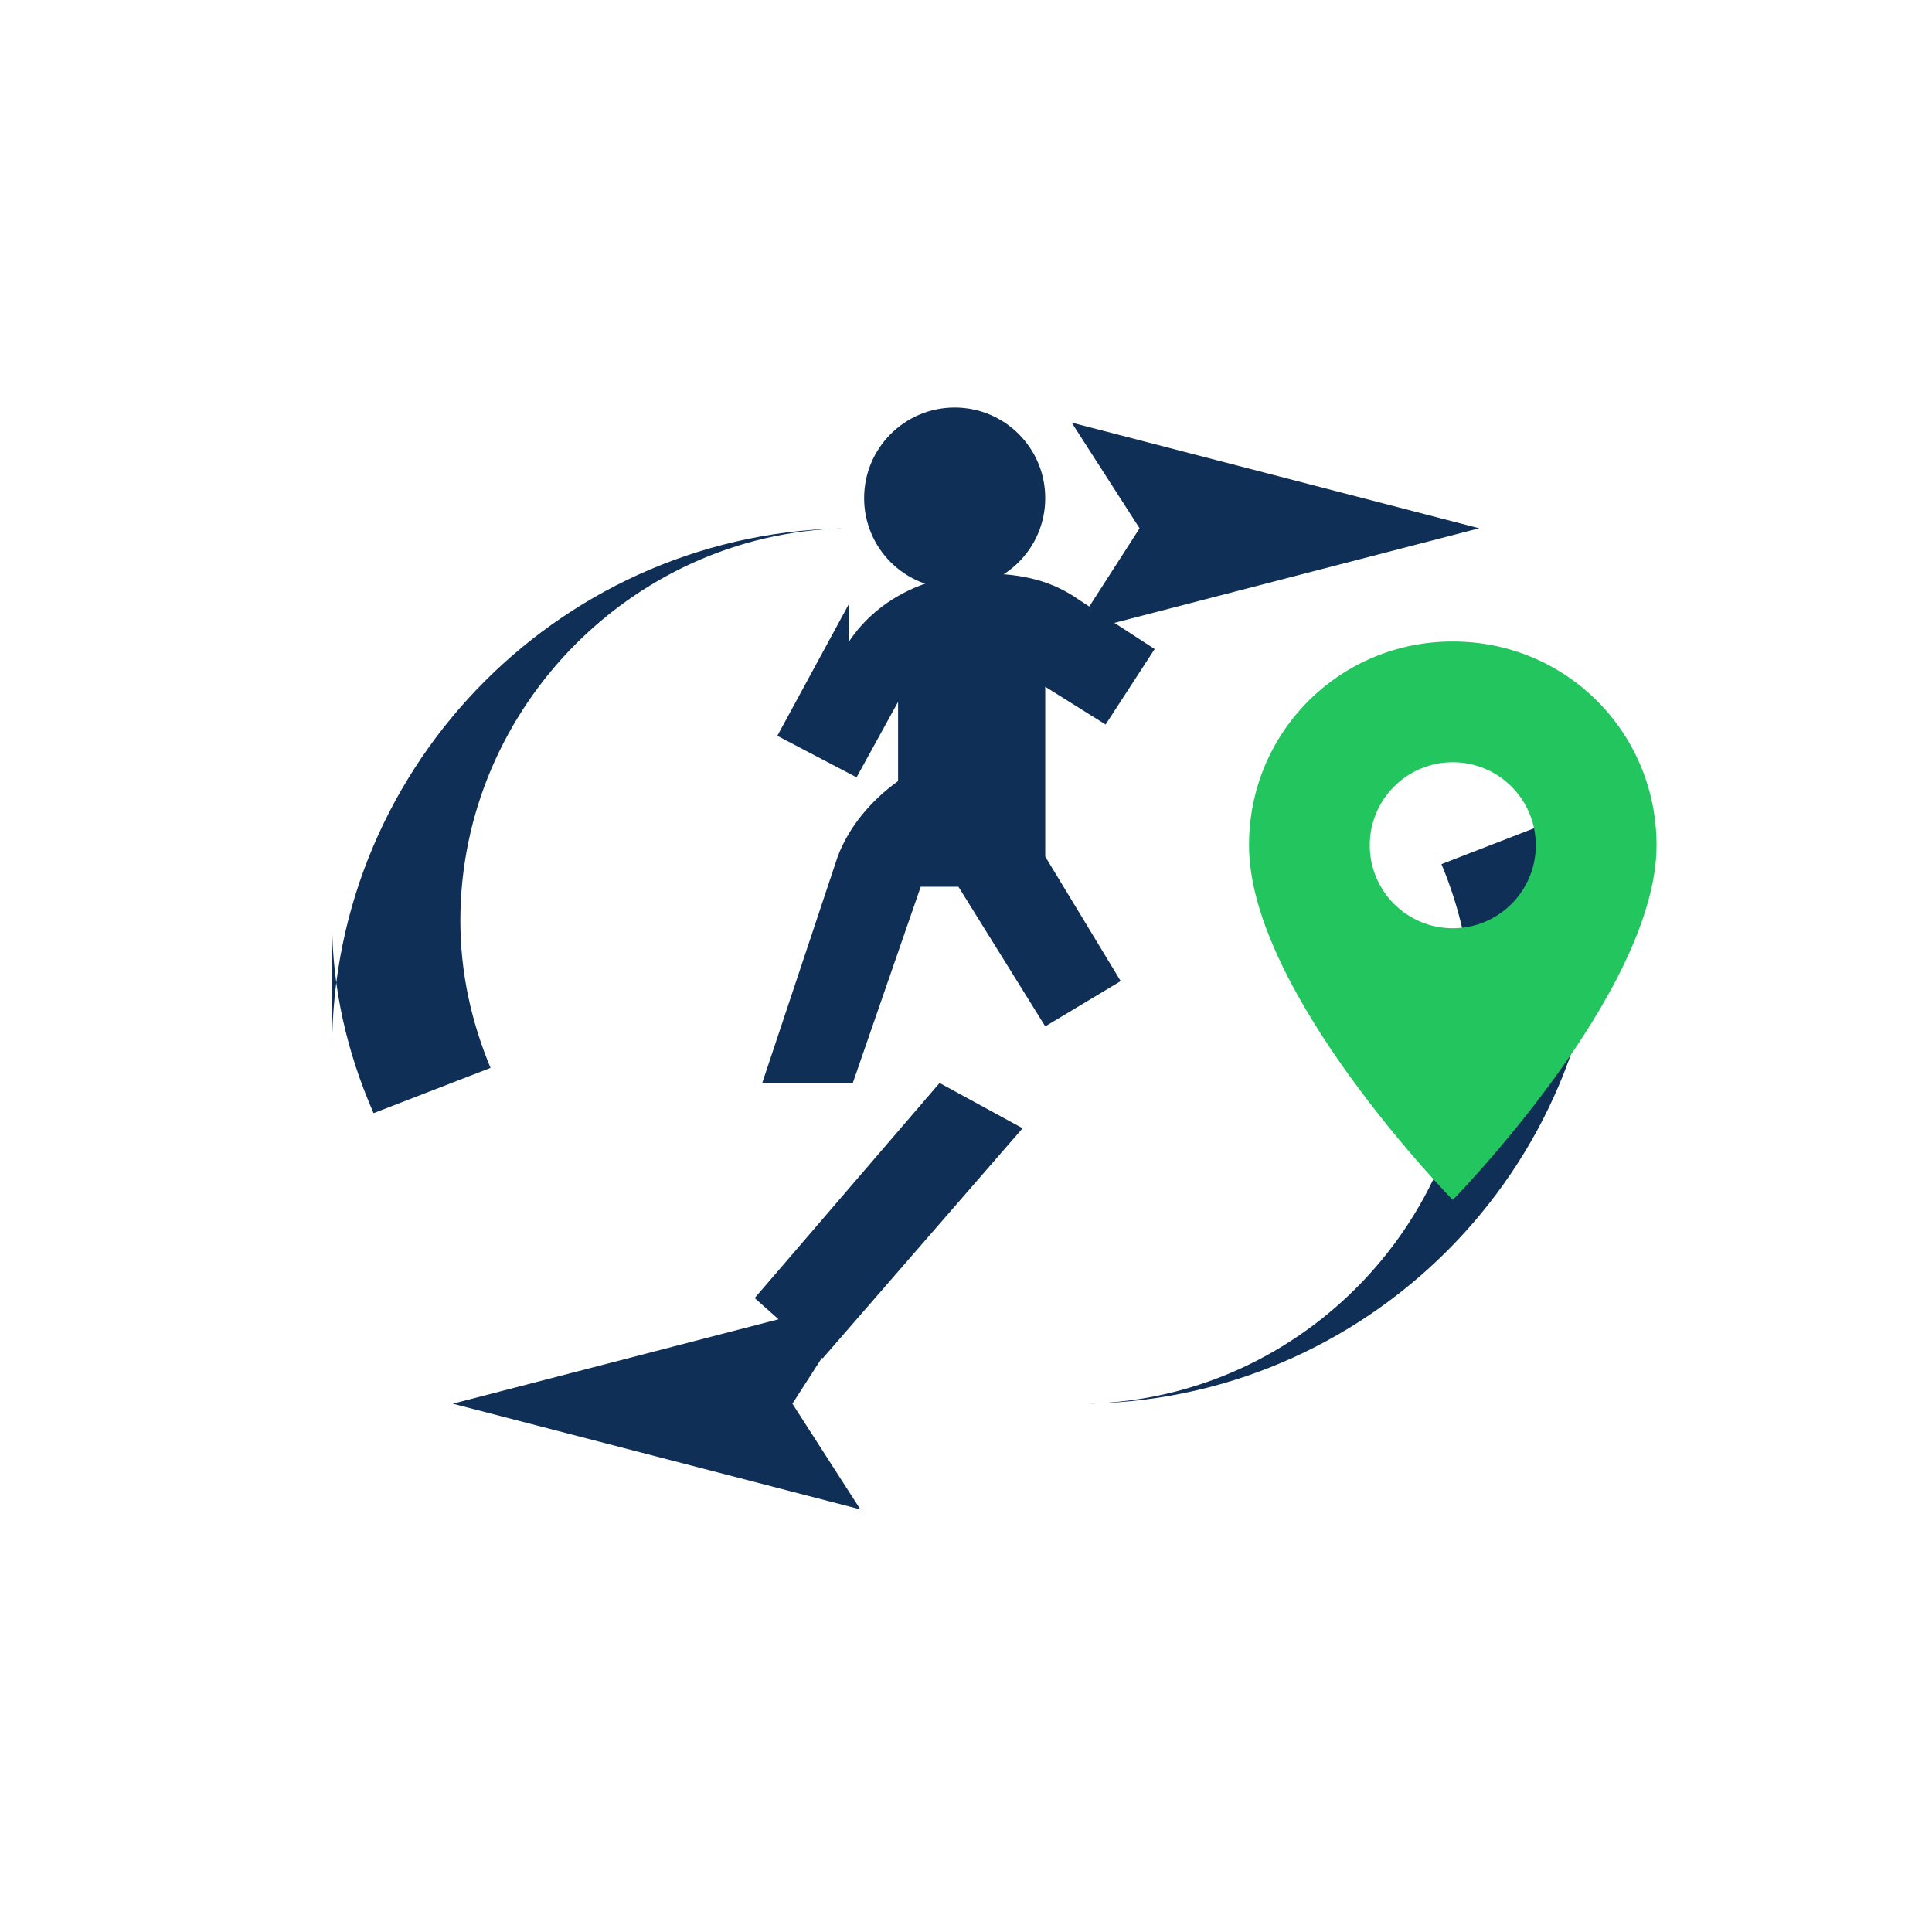
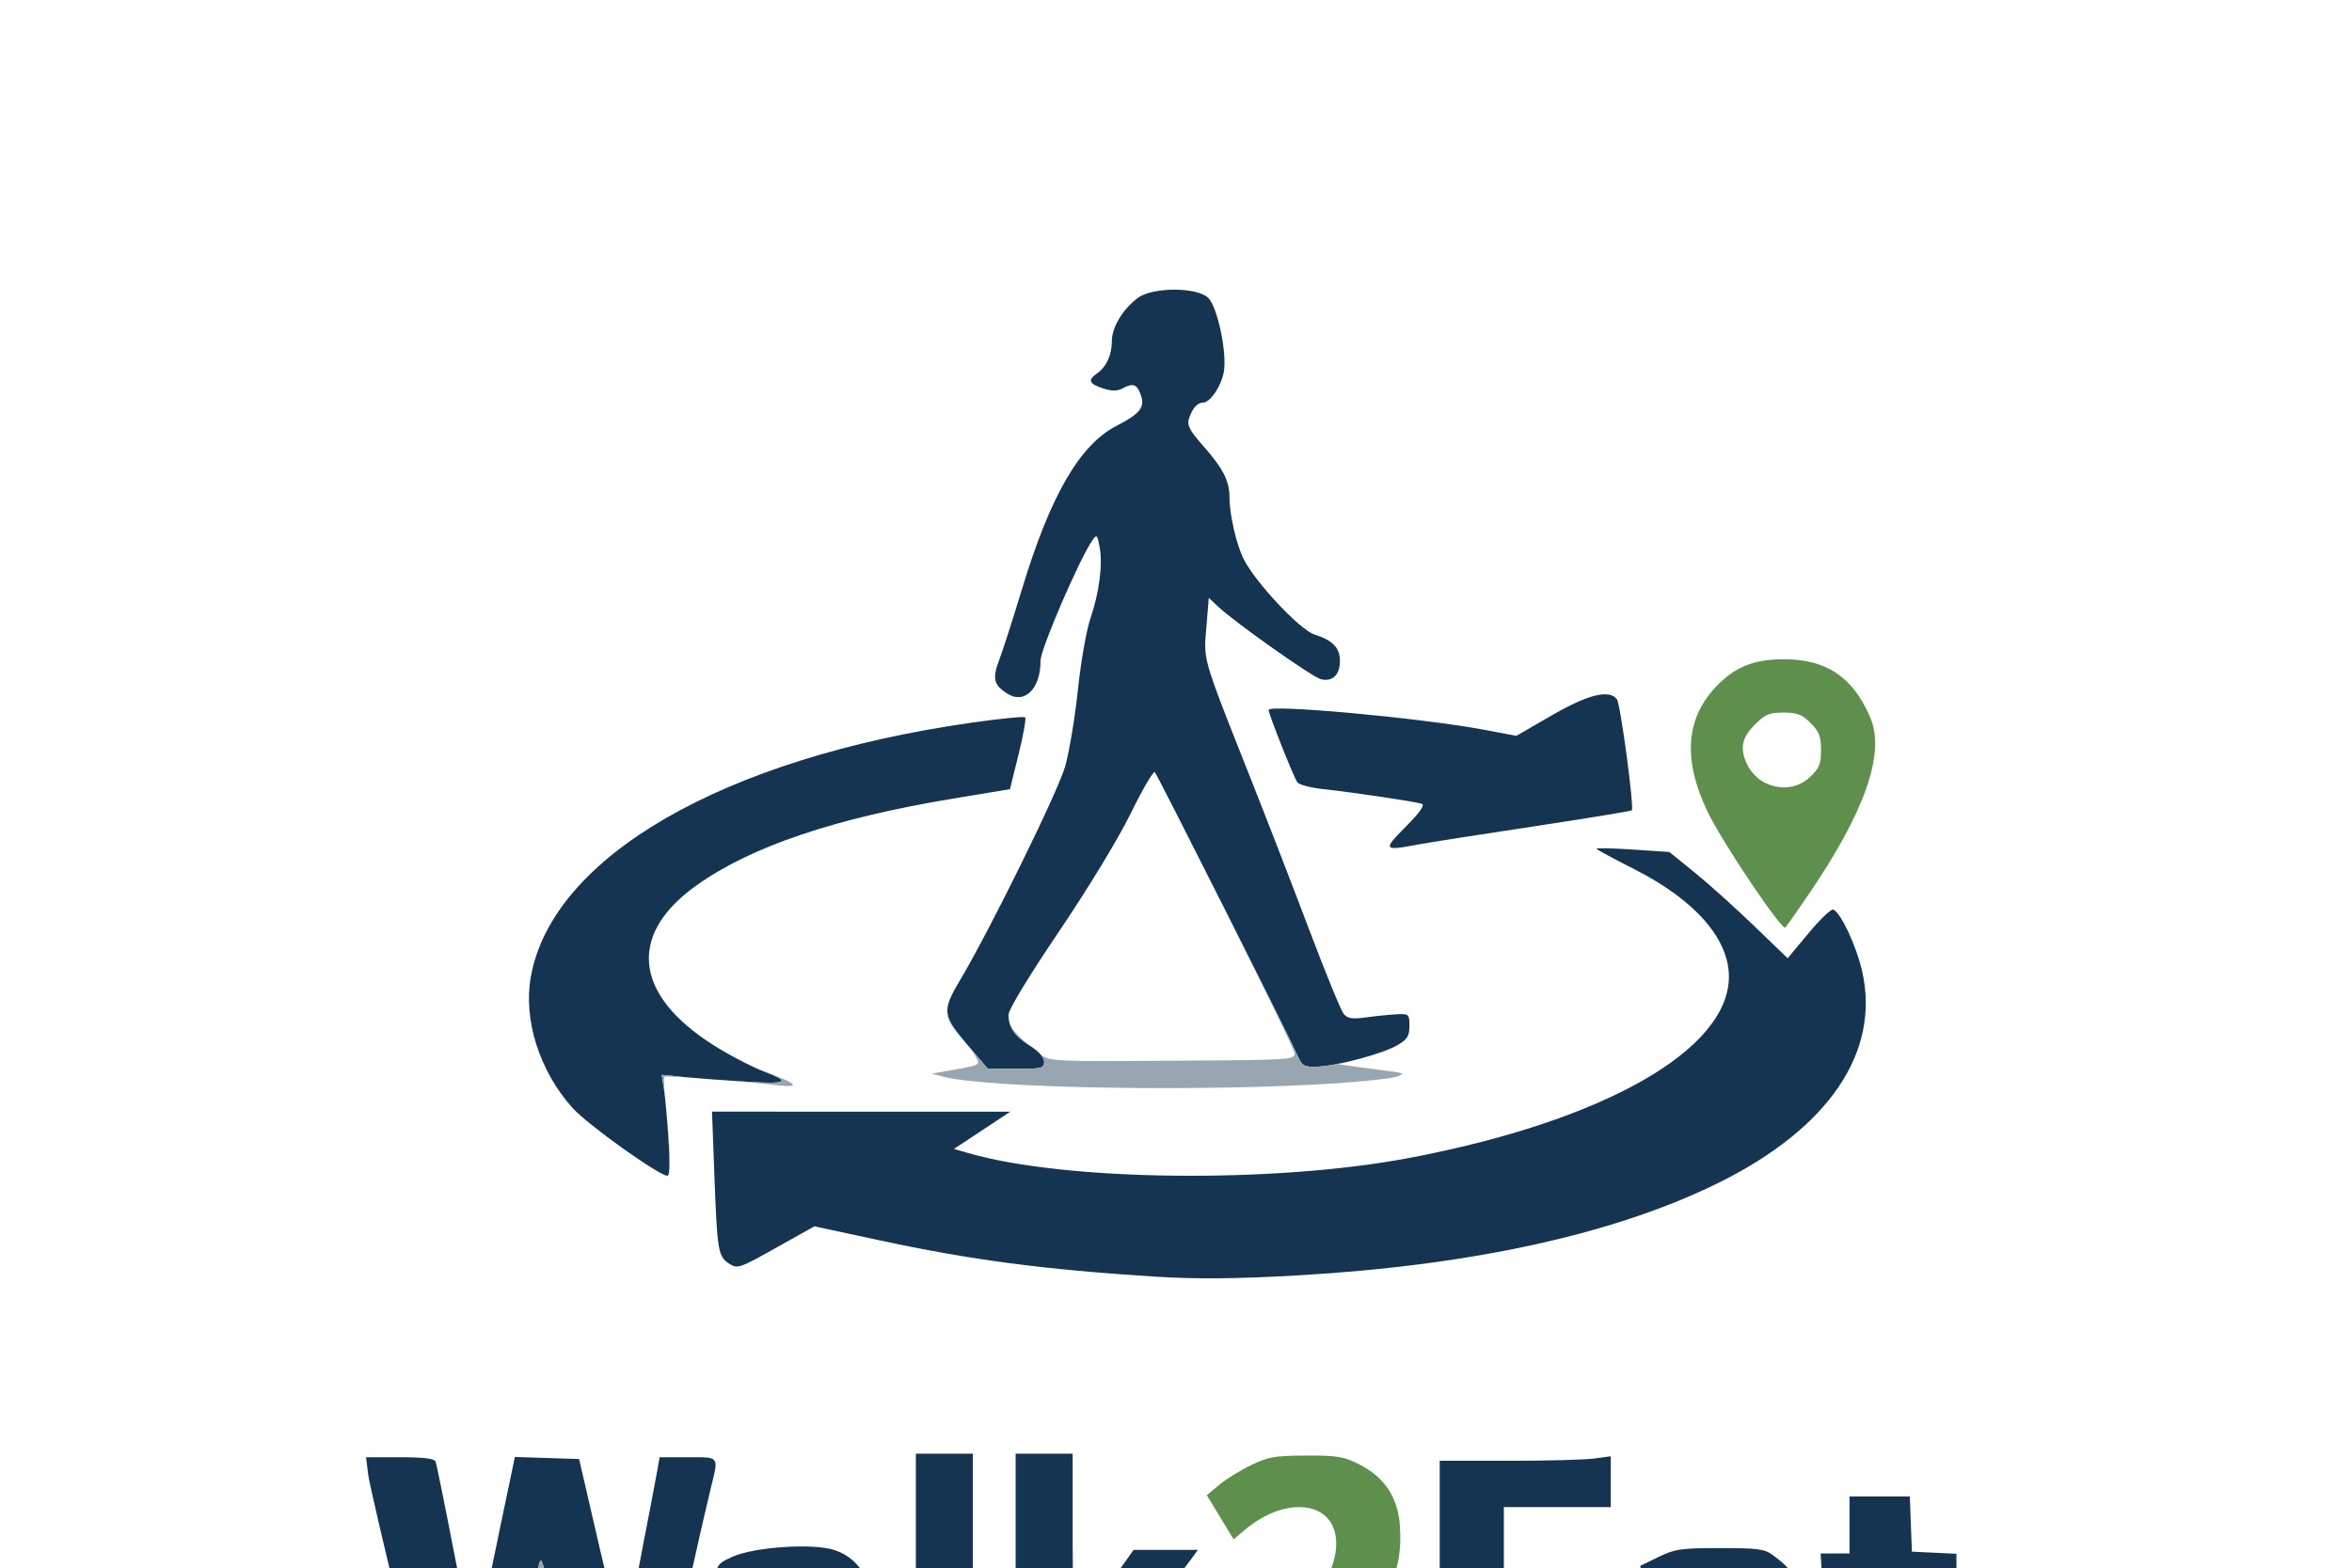
- <svg xmlns="http://www.w3.org/2000/svg" viewBox="0 0 512 512" fill="none">
-   <defs>
-     <style>
-       .base{fill:#0f2f57}
-       .accent{fill:#22c55e}
-     </style>
-   </defs>
-   <path class="base" d="M88 278c0-76 62-138 138-138h76l-18-28 108 28-108 28 18-28h-76c-57 0-104 47-104 104 0 14 3 27 8 39l-31 12c-7-16-11-33-11-51z" />
-   <path class="base" d="M424 234c0 76-62 138-138 138h-76l18 28-108-28 108-28-18 28h76c57 0 104-47 104-104 0-14-3-27-8-39l31-12c7 16 11 33 11 51z" />
-   <circle class="base" cx="253" cy="132" r="24" />
-   <path class="base" d="M225 170c8-12 22-18 36-18 10 0 18 2 25 7l20 13-13 20-16-10v45l20 33-20 12-23-37h-10l-18 52h-24l20-60c3-8 9-15 16-20v-21l-11 20-21-11 19-35z" />
-   <path class="base" d="M249 287l-49 57 18 16 53-61-22-12z" />
-   <path class="accent" d="M385 170c-30 0-54 24-54 54 0 39 54 94 54 94s54-55 54-94c0-30-24-54-54-54zm0 76a22 22 0 1 1 0-44 22 22 0 0 1 0 44z" />
+ <svg xmlns="http://www.w3.org/2000/svg" width="1254" height="836" viewBox="300 90 660 430">
+   <g>
+     <path d="M 664.00 442.97 C647.39,443.92 635.66,444.03 624.50,443.33 C592.87,441.34 572.48,438.65 546.31,433.01 L 528.54 429.19 L 517.78 435.21 C507.36,441.05 506.94,441.19 504.55,439.63 C501.50,437.63 501.24,436.02 500.44,414.25 L 499.80 397.00 L 541.65 397.01 L 583.50 397.01 L 575.60 402.24 L 567.70 407.47 L 571.78 408.65 C599.06,416.55 657.59,417.18 695.51,409.99 C750.10,399.63 785.31,379.59 785.15,358.97 C785.07,348.38 775.55,337.58 758.78,329.04 C753.12,326.16 748.28,323.57 748.00,323.27 C747.72,322.97 752.21,323.04 757.96,323.43 L 768.43 324.12 L 775.46 329.81 C779.33,332.94 786.80,339.65 792.07,344.73 L 801.64 353.95 L 807.48 346.94 C810.69,343.09 813.80,340.09 814.41,340.29 C816.46,340.94 820.94,350.50 822.56,357.69 C827.65,380.33 813.16,401.67 782.32,416.94 C753.27,431.32 713.10,440.16 664.00,442.97 ZM 593.00 383.01 C593.00,384.83 592.32,385.00 585.12,385.00 L 577.23 385.00 L 571.62 378.42 C564.39,369.96 564.25,368.75 569.46,360.00 C577.93,345.76 597.02,306.91 598.93,300.00 C600.08,295.88 601.68,286.18 602.49,278.46 C603.30,270.74 604.88,261.77 606.00,258.51 C608.48,251.29 609.49,243.42 608.56,238.46 C607.92,235.05 607.76,234.90 606.55,236.63 C602.94,241.78 592.00,267.15 592.00,270.35 C592.00,278.43 587.46,282.84 582.49,279.58 C578.82,277.18 578.43,275.36 580.43,270.11 C581.40,267.57 584.23,258.77 586.72,250.54 C594.72,224.10 602.96,209.85 613.34,204.50 C620.08,201.03 621.42,199.24 620.03,195.58 C618.96,192.76 617.90,192.45 614.89,194.06 C613.47,194.82 611.91,194.80 609.45,193.98 C605.56,192.70 605.17,191.70 607.84,189.81 C610.50,187.92 612.00,184.63 612.00,180.71 C612.00,176.86 615.10,171.72 619.32,168.59 C623.45,165.53 636.00,165.55 639.06,168.62 C641.64,171.20 644.32,183.81 643.44,189.22 C642.78,193.29 639.62,198.00 637.55,198.00 C635.97,198.00 634.47,199.76 633.58,202.67 C633.07,204.34 633.95,206.00 637.44,209.93 C643.10,216.30 645.00,219.94 645.00,224.40 C645.00,229.40 646.95,237.92 649.03,242.00 C652.36,248.55 664.78,261.77 668.80,263.06 C674.02,264.74 676.00,266.79 676.00,270.53 C676.00,274.42 673.88,276.44 670.65,275.63 C668.23,275.02 646.66,259.79 641.85,255.29 L 639.20 252.81 L 638.51 261.16 C638.49,261.50 638.46,261.83 638.43,262.15 C638.29,263.81 638.18,265.14 638.20,266.46 C638.28,271.80 640.48,277.12 651.54,305.00 C655.79,315.73 662.97,334.27 667.48,346.21 C671.99,358.15 676.30,368.66 677.06,369.57 C678.15,370.89 679.42,371.08 683.46,370.53 C686.23,370.15 690.08,369.77 692.00,369.67 C695.36,369.51 695.50,369.64 695.50,372.94 C695.50,375.80 694.92,376.72 692.12,378.36 C687.99,380.77 674.96,384.25 669.50,384.39 C665.86,384.49 665.36,384.19 664.00,381.06 C661.65,375.69 624.86,302.59 624.06,301.72 C623.67,301.30 620.64,306.47 617.33,313.22 C613.80,320.43 605.46,334.15 597.16,346.45 C588.85,358.75 583.00,368.38 583.00,369.77 C583.00,373.34 584.67,375.77 589.04,378.53 C591.49,380.07 593.00,381.78 593.00,383.01 ZM 487.60 404.75 C488.04,411.30 487.93,415.00 487.30,415.00 C484.95,415.00 464.89,400.67 460.67,395.98 C451.37,385.64 446.79,371.17 448.97,359.08 C455.03,325.48 502.90,297.84 572.30,287.88 C580.43,286.71 587.35,286.02 587.67,286.34 C587.99,286.66 587.16,291.32 585.83,296.71 L 583.40 306.50 L 567.45 309.14 C534.25,314.64 510.71,322.61 495.43,333.51 C475.36,347.83 478.05,365.33 502.55,379.77 C506.37,382.03 511.52,384.64 514.00,385.58 C522.02,388.64 521.17,389.30 510.00,388.63 C504.23,388.29 496.39,387.71 492.60,387.35 L 485.69 386.68 L 486.30 390.59 C486.64,392.74 487.22,399.11 487.60,404.75 ZM 446.17 552.50 L 441.50 574.50 L 431.83 574.79 C426.51,574.94 421.91,574.66 421.60,574.16 C420.61,572.56 403.91,503.71 403.30,498.75 L 402.72 494.00 L 412.25 494.00 C418.97,494.00 421.92,494.37 422.25,495.25 C422.50,495.94 424.92,507.86 427.61,521.75 C430.30,535.63 432.73,546.99 433.00,547.00 C433.27,547.00 434.20,543.51 435.06,539.25 C435.92,534.99 438.39,523.05 440.55,512.72 L 444.48 493.93 L 462.50 494.50 L 468.44 520.19 C471.71,534.32 474.69,545.69 475.07,545.45 C475.46,545.22 476.08,542.88 476.47,540.26 C476.85,537.64 478.66,527.85 480.48,518.50 C482.30,509.15 484.08,499.81 484.44,497.75 L 485.09 494.00 L 493.05 494.00 C493.46,494.00 493.85,494.00 494.22,494.00 C497.88,493.99 499.73,493.99 500.44,494.88 C501.16,495.79 500.70,497.63 499.79,501.33 C499.70,501.70 499.60,502.09 499.50,502.50 C496.91,513.07 490.94,540.01 487.48,556.75 C485.63,565.69 483.84,573.46 483.50,574.00 C483.16,574.55 478.89,575.00 474.02,575.00 L 465.16 575.00 L 464.15 571.75 C463.60,569.96 460.79,558.26 457.90,545.75 C455.02,533.24 452.29,523.00 451.83,523.00 C451.37,523.00 450.96,524.69 450.92,526.75 C450.87,528.81 448.73,540.40 446.17,552.50 ZM 697.61 322.08 C688.19,323.86 688.00,323.56 694.46,317.04 C698.56,312.90 699.93,310.93 698.93,310.59 C697.14,309.98 679.57,307.37 671.30,306.48 C667.88,306.11 664.64,305.27 664.09,304.61 C663.15,303.47 656.00,285.49 656.00,284.26 C656.00,282.58 699.12,286.55 716.50,289.83 L 725.50 291.53 L 735.48 285.76 C745.67,279.89 751.54,278.43 753.72,281.25 C754.72,282.54 758.62,311.71 757.90,312.43 C757.68,312.66 745.12,314.71 730.00,317.00 C714.87,319.28 700.30,321.57 697.61,322.08 ZM 752.00 561.05 L 752.00 575.00 L 728.67 575.00 C715.83,575.00 705.03,574.70 704.67,574.33 C704.30,573.97 704.00,555.97 704.00,534.33 L 704.00 495.00 L 723.36 495.00 C734.01,495.00 744.81,494.71 747.36,494.36 L 752.00 493.73 L 752.00 508.00 L 722.00 508.00 L 722.00 527.00 L 749.09 527.00 L 748.80 533.75 L 748.50 540.50 L 735.21 540.78 L 721.93 541.06 L 722.21 550.78 L 722.50 560.50 ZM 601.00 562.50 L 601.00 575.00 L 593.67 575.00 C589.63,575.00 586.03,574.70 585.67,574.33 C585.30,573.97 585.00,555.52 585.00,533.33 L 585.00 493.00 L 601.00 493.00 L 601.00 517.50 C601.00,530.97 601.34,542.00 601.75,541.99 C602.16,541.98 606.01,537.03 610.31,530.99 L 618.11 520.00 L 636.14 520.00 L 634.15 522.75 C633.06,524.26 628.98,529.55 625.09,534.49 C621.19,539.44 618.00,544.07 618.00,544.79 C618.00,545.50 622.25,552.23 627.44,559.74 C632.62,567.26 636.65,573.76 636.38,574.20 C636.10,574.64 631.89,575.00 627.02,575.00 L 618.15 575.00 L 610.33 562.50 C606.02,555.63 602.16,550.00 601.75,550.00 C601.34,550.00 601.00,555.62 601.00,562.50 ZM 521.99 573.33 C508.68,578.75 497.00,572.38 497.00,559.70 C497.00,554.87 499.65,550.06 504.13,546.74 C507.41,544.31 516.85,542.04 523.75,542.02 L 529.00 542.00 L 529.00 538.61 C529.00,536.75 528.14,534.16 527.08,532.86 C525.42,530.81 524.38,530.52 519.16,530.67 C515.62,530.77 511.24,531.68 508.53,532.88 L 503.92 534.92 L 502.89 532.21 C500.15,525.04 500.38,524.20 505.63,521.89 C511.89,519.15 528.20,518.09 534.12,520.04 C542.88,522.93 546.71,532.09 545.73,547.83 C545.00,559.56 545.73,563.92 548.64,565.25 C550.43,566.06 551.00,567.12 551.00,569.63 C551.00,573.76 548.91,575.00 541.97,575.00 C537.38,575.00 536.40,574.60 533.26,571.46 L 529.72 567.92 L 527.59 569.91 C526.43,571.01 523.90,572.54 521.99,573.33 ZM 778.39 574.58 C775.80,575.36 773.19,575.98 772.59,575.96 C769.56,575.83 763.32,572.78 760.65,570.11 C758.13,567.59 757.57,566.14 757.26,561.30 C756.50,549.71 763.66,543.72 780.00,542.26 L 788.50 541.50 L 788.80 538.42 C788.99,536.49 788.37,534.45 787.13,532.92 C785.43,530.82 784.39,530.52 779.33,530.63 C776.07,530.71 771.23,531.67 768.36,532.82 L 763.22 534.88 L 761.74 529.69 L 760.25 524.50 L 765.38 522.00 C769.99,519.75 771.72,519.50 782.67,519.50 C793.41,519.50 795.17,519.74 797.61,521.56 C804.13,526.42 804.47,527.59 804.84,546.17 L 805.17 563.19 L 808.08 564.85 C810.36,566.14 810.99,567.21 810.99,569.77 C811.00,573.65 808.50,575.00 801.33,575.00 C797.49,575.00 796.27,574.47 793.31,571.51 L 789.83 568.03 L 786.46 570.60 C784.61,572.01 780.97,573.81 778.39,574.58 ZM 846.25 573.97 C841.69,576.12 830.05,576.36 826.20,574.39 C820.40,571.42 819.60,568.55 819.18,549.30 L 818.80 532.11 L 815.15 531.80 L 811.50 531.50 L 810.90 521.00 L 819.00 521.00 L 819.00 505.00 L 835.92 505.00 L 836.50 520.50 L 849.00 521.10 L 849.00 524.97 C849.00,531.48 848.47,532.00 841.89,532.00 L 836.00 532.00 L 836.00 547.48 C836.00,562.87 836.01,562.96 838.49,564.59 C840.83,566.12 843.04,566.07 847.41,564.40 C848.72,563.89 849.00,564.58 849.00,568.23 C849.00,572.10 848.64,572.85 846.25,573.97 ZM 573.00 493.00 L 573.00 575.00 L 565.67 575.00 C561.63,575.00 558.03,574.70 557.67,574.33 C557.30,573.97 557.00,555.52 557.00,533.33 L 557.00 493.00 ZM 775.19 561.96 C780.48,566.89 789.00,561.95 789.00,553.94 L 789.00 549.72 L 783.25 550.37 C774.35,551.37 770.21,557.32 775.19,561.96 ZM 515.65 562.17 C518.00,564.76 522.33,564.44 525.92,561.41 C528.53,559.22 529.00,558.13 529.00,554.27 L 529.00 549.72 L 523.87 550.33 C516.95,551.15 514.00,553.20 514.00,557.19 C514.00,558.93 514.74,561.17 515.65,562.17 Z" fill="rgb(20,52,82)" />
+     <path d="M 807.20 336.50 C804.19,340.90 801.40,344.87 801.00,345.31 C800.05,346.37 783.21,321.31 779.14,312.78 C772.05,297.93 773.05,286.17 782.17,277.08 C787.23,272.03 792.40,270.05 800.50,270.03 C812.49,270.01 819.91,274.98 824.79,286.30 C829.14,296.37 823.37,312.85 807.20,336.50 ZM 696.08 561.30 L 695.50 574.50 L 669.43 574.77 C655.10,574.91 643.06,574.73 642.68,574.35 C642.31,573.97 642.00,571.45 642.00,568.75 C642.00,563.85 642.05,563.78 653.52,551.59 C666.99,537.26 669.39,534.23 672.60,527.50 C677.76,516.66 674.18,508.00 664.54,508.00 C659.59,508.00 654.20,510.28 649.22,514.47 L 646.17 517.04 L 642.41 510.85 L 638.65 504.66 L 642.07 501.79 C643.96,500.21 647.97,497.71 651.00,496.24 C655.83,493.89 657.73,493.56 666.52,493.53 C675.34,493.50 677.14,493.81 681.51,496.05 C688.55,499.67 692.25,505.26 692.82,513.13 C693.77,526.27 689.69,534.66 674.54,550.75 L 665.83 560.00 L 674.17 560.01 C678.75,560.01 685.56,560.30 689.29,560.66 ZM 794.76 304.43 C799.34,306.92 804.35,306.41 807.89,303.10 C810.51,300.65 811.00,299.46 811.00,295.52 C811.00,291.69 810.47,290.32 808.08,287.92 C805.68,285.53 804.31,285.00 800.48,285.00 C796.49,285.00 795.30,285.50 792.40,288.40 C788.62,292.18 788.10,295.36 790.51,300.02 C791.34,301.63 793.26,303.62 794.76,304.43 Z" fill="rgb(95,143,77)" />
+     <path d="M 593.00 383.01 C593.00,382.43 592.66,381.74 592.05,381.02 C594.58,382.93 596.31,382.93 629.00,382.72 C662.85,382.50 663.50,382.46 663.24,380.50 C663.13,379.61 654.77,362.45 645.80,344.37 C654.58,361.85 662.92,378.60 664.00,381.06 C665.36,384.19 665.86,384.49 669.50,384.39 C671.73,384.33 675.22,383.72 678.85,382.85 L 675.50 383.72 L 680.25 384.36 C682.86,384.71 687.14,385.28 689.75,385.62 C693.96,386.16 694.23,386.34 692.10,387.14 C690.79,387.64 683.36,388.47 675.60,389.00 C638.34,391.53 576.84,390.49 564.44,387.13 L 561.50 386.34 L 565.50 385.63 C572.19,384.46 574.22,384.14 574.44,383.33 C574.54,382.98 574.31,382.54 573.97,381.90 C573.93,381.82 573.89,381.75 573.85,381.67 C573.43,380.87 572.37,379.39 571.16,377.89 C571.31,378.06 571.46,378.24 571.62,378.42 L 577.23 385.00 L 585.12 385.00 C592.32,385.00 593.00,384.83 593.00,383.01 ZM 505.75 388.36 C507.23,388.46 508.67,388.55 510.00,388.63 C521.17,389.30 522.02,388.64 514.00,385.58 C512.38,384.97 509.60,383.63 506.81,382.15 C509.89,383.76 513.10,385.25 515.27,386.04 C523.63,389.09 524.77,390.35 518.50,389.63 C514.83,389.20 510.27,388.76 505.75,388.36 ZM 448.23 542.44 C449.79,534.54 450.88,528.22 450.92,526.75 C450.96,524.69 451.37,523.00 451.83,523.00 C451.97,523.00 452.33,523.97 452.84,525.69 C452.60,525.25 452.43,525.24 452.25,525.42 C451.98,525.69 450.30,532.82 448.23,542.44 ZM 486.58 392.79 C486.48,391.86 486.38,391.11 486.30,390.59 L 485.69 386.68 L 492.60 387.35 C492.80,387.37 493.01,387.39 493.23,387.41 C489.30,387.16 486.60,387.06 486.45,387.22 C486.27,387.40 486.33,389.66 486.58,392.79 ZM 588.63 378.26 C585.44,376.18 583.79,374.27 583.23,371.87 C583.76,373.63 585.30,375.45 588.63,378.26 ZM 569.76 376.20 C569.62,376.05 569.49,375.90 569.36,375.75 C566.57,372.63 565.41,370.58 565.89,367.79 C565.55,370.37 566.76,372.53 569.76,376.20 ZM 487.60 404.75 C487.46,402.74 487.30,400.64 487.14,398.67 C487.61,403.46 487.97,408.65 487.98,410.75 C487.99,411.84 487.91,412.84 487.78,413.59 C487.94,411.96 487.88,408.94 487.60,404.75 ZM 502.59 328.96 C508.49,325.60 515.34,322.57 523.18,319.83 C518.66,321.44 514.36,323.19 510.16,325.12 C507.44,326.37 504.91,327.65 502.59,328.96 ZM 682.40 381.93 C686.45,380.80 690.22,379.47 692.12,378.36 C692.31,378.25 692.49,378.14 692.67,378.03 C690.63,379.44 687.35,380.64 682.40,381.93 ZM 500.93 378.79 C493.75,374.34 488.60,369.61 485.52,364.79 C488.60,369.55 493.73,374.26 500.93,378.79 ZM 483.21 347.79 C485.03,342.91 489.01,338.14 495.19,333.68 C489.05,338.19 485.05,342.94 483.21,347.79 ZM 487.20 414.99 C487.19,415.00 487.17,415.00 487.15,415.00 C486.03,415.00 480.38,411.34 474.52,407.13 C480.27,411.24 485.83,414.82 487.20,414.99 ZM 583.01 370.13 C583.00,370.01 583.00,369.89 583.00,369.77 C583.00,369.42 583.37,368.54 584.06,367.23 C583.39,368.59 583.05,369.53 583.01,370.13 ZM 464.08 571.52 C464.11,571.61 464.13,571.69 464.15,571.75 L 464.76 573.72 C464.70,573.63 464.65,573.53 464.61,573.43 C464.53,573.23 464.35,572.56 464.08,571.52 Z" fill="rgb(152,166,178)" />
+   </g>
</svg>
